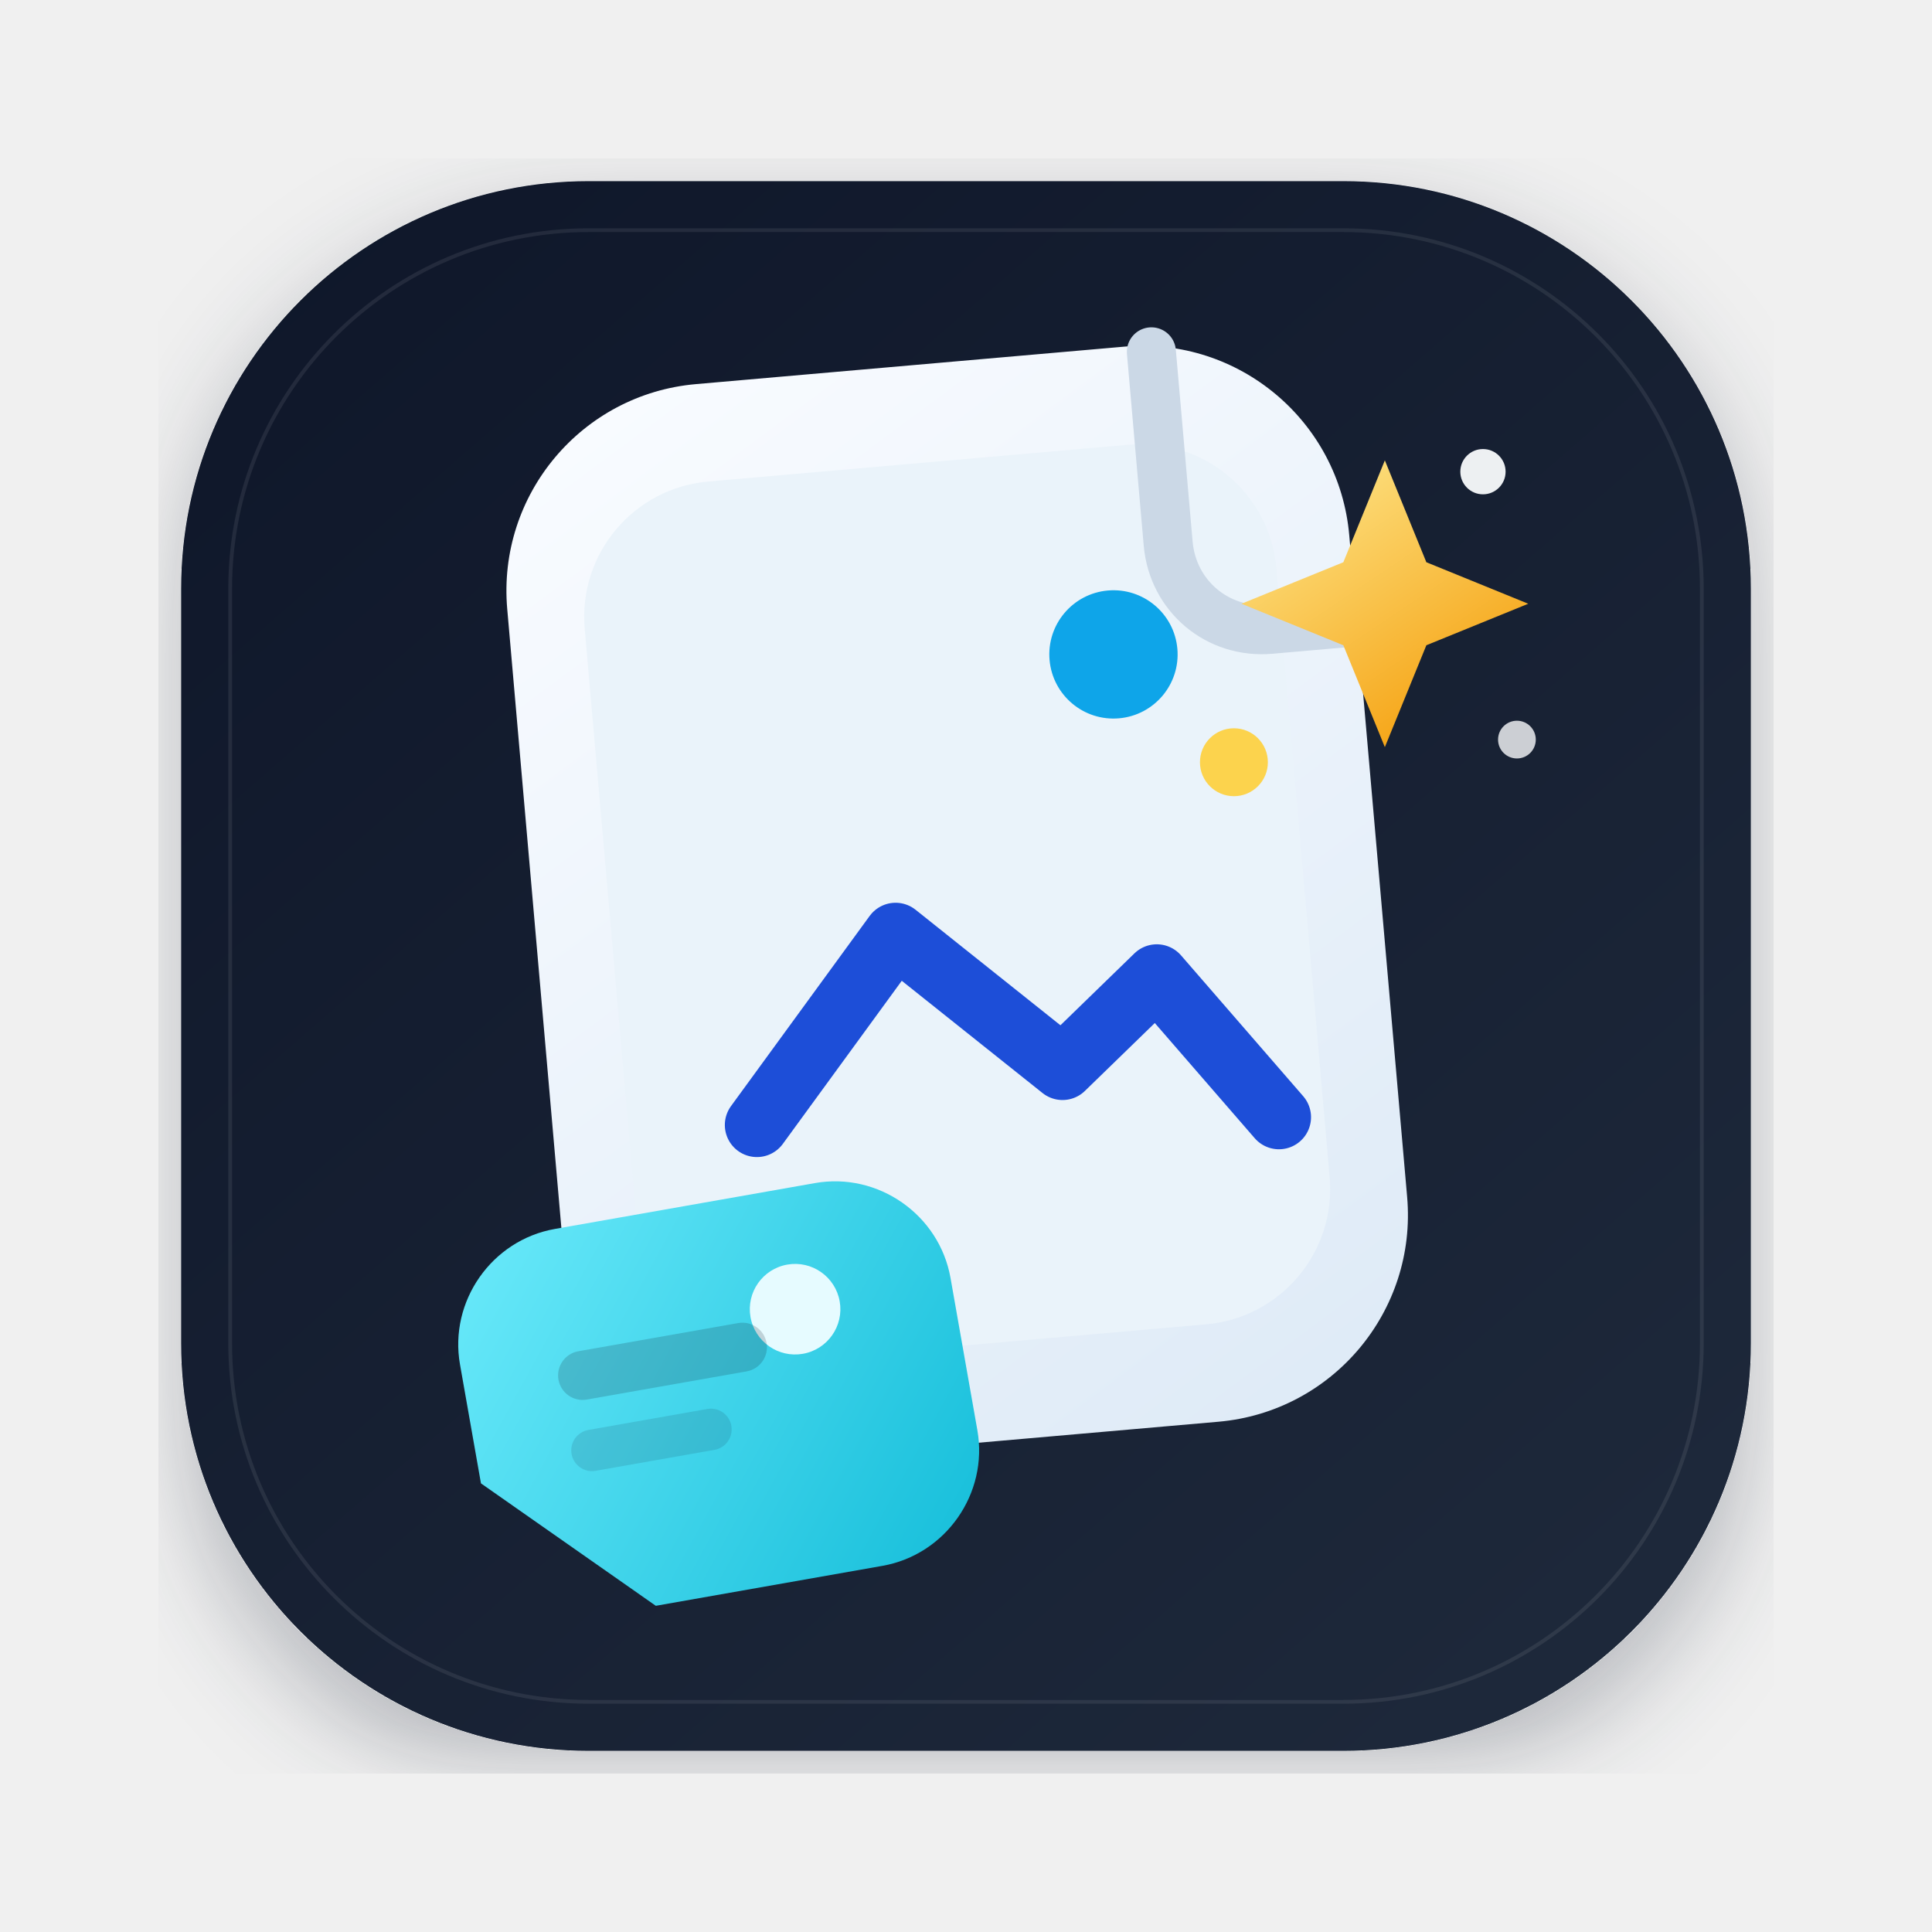
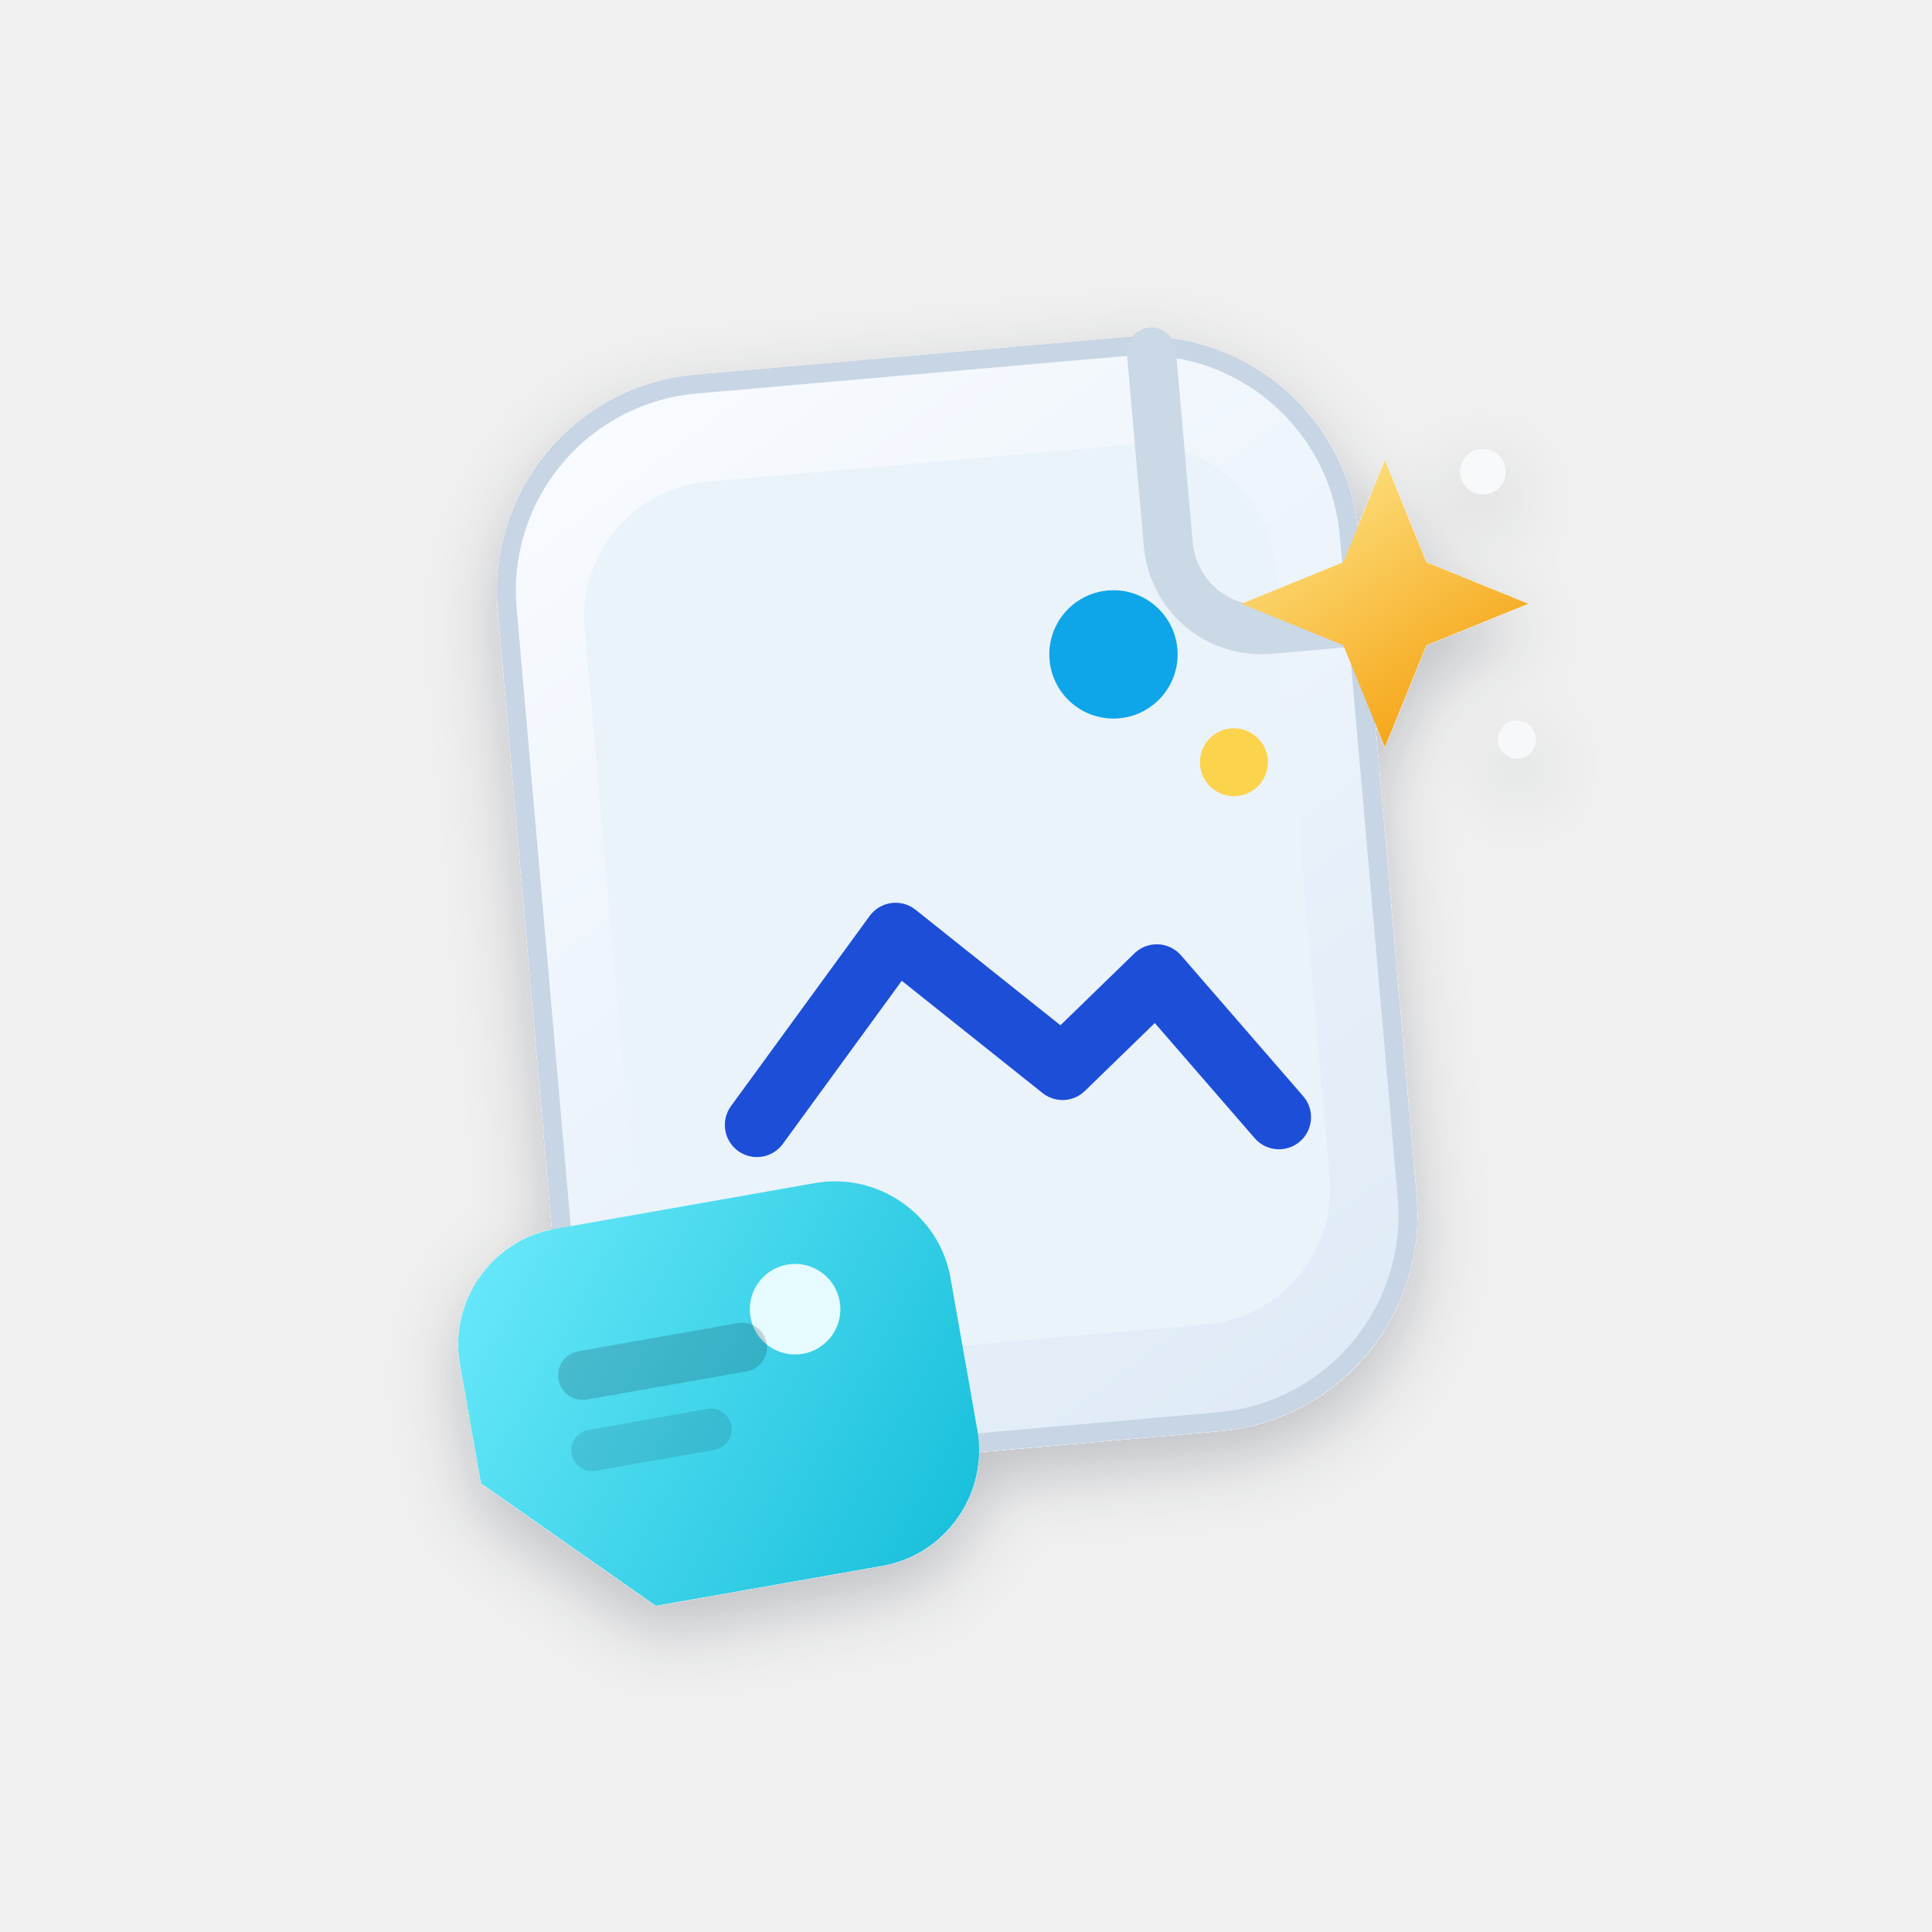
<svg xmlns="http://www.w3.org/2000/svg" width="1024" height="1024" viewBox="0 0 1024 1024" fill="none">
  <defs>
-     <linearGradient id="bg" x1="160" y1="120" x2="856" y2="920" gradientUnits="userSpaceOnUse">
-       <stop stop-color="#0F172A" />
-       <stop offset="1" stop-color="#1E293B" />
-     </linearGradient>
    <linearGradient id="card" x1="330" y1="208" x2="702" y2="814" gradientUnits="userSpaceOnUse">
      <stop stop-color="#F8FBFF" />
      <stop offset="1" stop-color="#DCE9F6" />
    </linearGradient>
    <linearGradient id="tag" x1="224" y1="700" x2="514" y2="932" gradientUnits="userSpaceOnUse">
      <stop stop-color="#67E8F9" />
      <stop offset="1" stop-color="#06B6D4" />
    </linearGradient>
    <linearGradient id="spark" x1="674" y1="250" x2="772" y2="396" gradientUnits="userSpaceOnUse">
      <stop stop-color="#FDE68A" />
      <stop offset="1" stop-color="#F59E0B" />
    </linearGradient>
-     <filter id="shadow" x="84" y="84" width="856" height="856" filterUnits="userSpaceOnUse" color-interpolation-filters="sRGB">
+     <filter id="shadow" x="126" y="140" width="760" height="784" filterUnits="userSpaceOnUse" color-interpolation-filters="sRGB">
      <feFlood flood-opacity="0" result="BackgroundImageFix" />
      <feColorMatrix in="SourceAlpha" type="matrix" values="0 0 0 0 0 0 0 0 0 0 0 0 0 0 0 0 0 0 127 0" result="hardAlpha" />
-       <feOffset dy="20" />
-       <feGaussianBlur stdDeviation="28" />
+       <feOffset dy="14" />
+       <feGaussianBlur stdDeviation="18" />
      <feComposite in2="hardAlpha" operator="out" />
-       <feColorMatrix type="matrix" values="0 0 0 0 0.059 0 0 0 0 0.094 0 0 0 0 0.169 0 0 0 0.28 0" />
+       <feColorMatrix type="matrix" values="0 0 0 0 0.059 0 0 0 0 0.094 0 0 0 0 0.169 0 0 0 0.22 0" />
      <feBlend mode="normal" in2="BackgroundImageFix" result="effect1_dropShadow_1_1" />
      <feBlend mode="normal" in="SourceGraphic" in2="effect1_dropShadow_1_1" result="shape" />
    </filter>
  </defs>
  <g filter="url(#shadow)">
-     <rect x="96" y="96" width="832" height="832" rx="216" fill="url(#bg)" />
-     <rect x="122" y="122" width="780" height="780" rx="190" stroke="#FFFFFF" stroke-opacity="0.08" stroke-width="2" />
+     <g transform="rotate(-5 560 484)">
+       <rect x="284" y="188" width="448" height="572" rx="110" fill="url(#card)" stroke="#C7D5E4" stroke-width="10" />
+       <rect x="324" y="240" width="368" height="468" rx="72" fill="#EAF3FA" />
+       <path d="M392 582L474 488L556 566L610 522L668 602" stroke="#1D4ED8" stroke-width="34" stroke-linecap="round" stroke-linejoin="round" />
+       <circle cx="602" cy="350" r="34" fill="#0EA5E9" />
+       <path d="M636 192V294C636 322 658 344 686 344H732" stroke="#CBD8E6" stroke-width="26" stroke-linecap="round" stroke-linejoin="round" />
+     </g>
+     <g transform="rotate(-10 368 748)">
+       <path d="M262 640H452C486 640 514 668 514 702V784C514 818 486 846 452 846H330L250 766V702C250 668 278 640 312 640H262Z" fill="url(#tag)" />
+       <circle cx="430" cy="704" r="24" fill="#E6FBFF" />
+       <rect x="300" y="706" width="112" height="26" rx="13" fill="#0F172A" fill-opacity="0.18" />
+       <rect x="300" y="748" width="86" height="22" rx="11" fill="#0F172A" fill-opacity="0.12" />
+     </g>
+     <path d="M734 244L756 298L810 320L756 342L734 396L712 342L658 320L712 298L734 244Z" fill="url(#spark)" />
+     <circle cx="654" cy="404" r="18" fill="#FCD34D" />
+     <circle cx="786" cy="250" r="12" fill="#F8FAFC" fill-opacity="0.95" />
+     <circle cx="804" cy="392" r="10" fill="#F8FAFC" fill-opacity="0.8" />
  </g>
-   <g transform="rotate(-5 560 484)">
-     <rect x="284" y="188" width="448" height="572" rx="110" fill="url(#card)" />
-     <rect x="324" y="240" width="368" height="468" rx="72" fill="#EAF3FA" />
-     <path d="M392 582L474 488L556 566L610 522L668 602" stroke="#1D4ED8" stroke-width="34" stroke-linecap="round" stroke-linejoin="round" />
-     <circle cx="602" cy="350" r="34" fill="#0EA5E9" />
-     <path d="M636 192V294C636 322 658 344 686 344H732" stroke="#CBD8E6" stroke-width="26" stroke-linecap="round" stroke-linejoin="round" />
-   </g>
-   <g transform="rotate(-10 368 748)">
-     <path d="M262 640H452C486 640 514 668 514 702V784C514 818 486 846 452 846H330L250 766V702C250 668 278 640 312 640H262Z" fill="url(#tag)" />
-     <circle cx="430" cy="704" r="24" fill="#E6FBFF" />
-     <rect x="300" y="706" width="112" height="26" rx="13" fill="#0F172A" fill-opacity="0.18" />
-     <rect x="300" y="748" width="86" height="22" rx="11" fill="#0F172A" fill-opacity="0.12" />
-   </g>
-   <path d="M734 244L756 298L810 320L756 342L734 396L712 342L658 320L712 298L734 244Z" fill="url(#spark)" />
-   <circle cx="654" cy="404" r="18" fill="#FCD34D" />
-   <circle cx="786" cy="250" r="12" fill="#F8FAFC" fill-opacity="0.95" />
-   <circle cx="804" cy="392" r="10" fill="#F8FAFC" fill-opacity="0.8" />
</svg>
